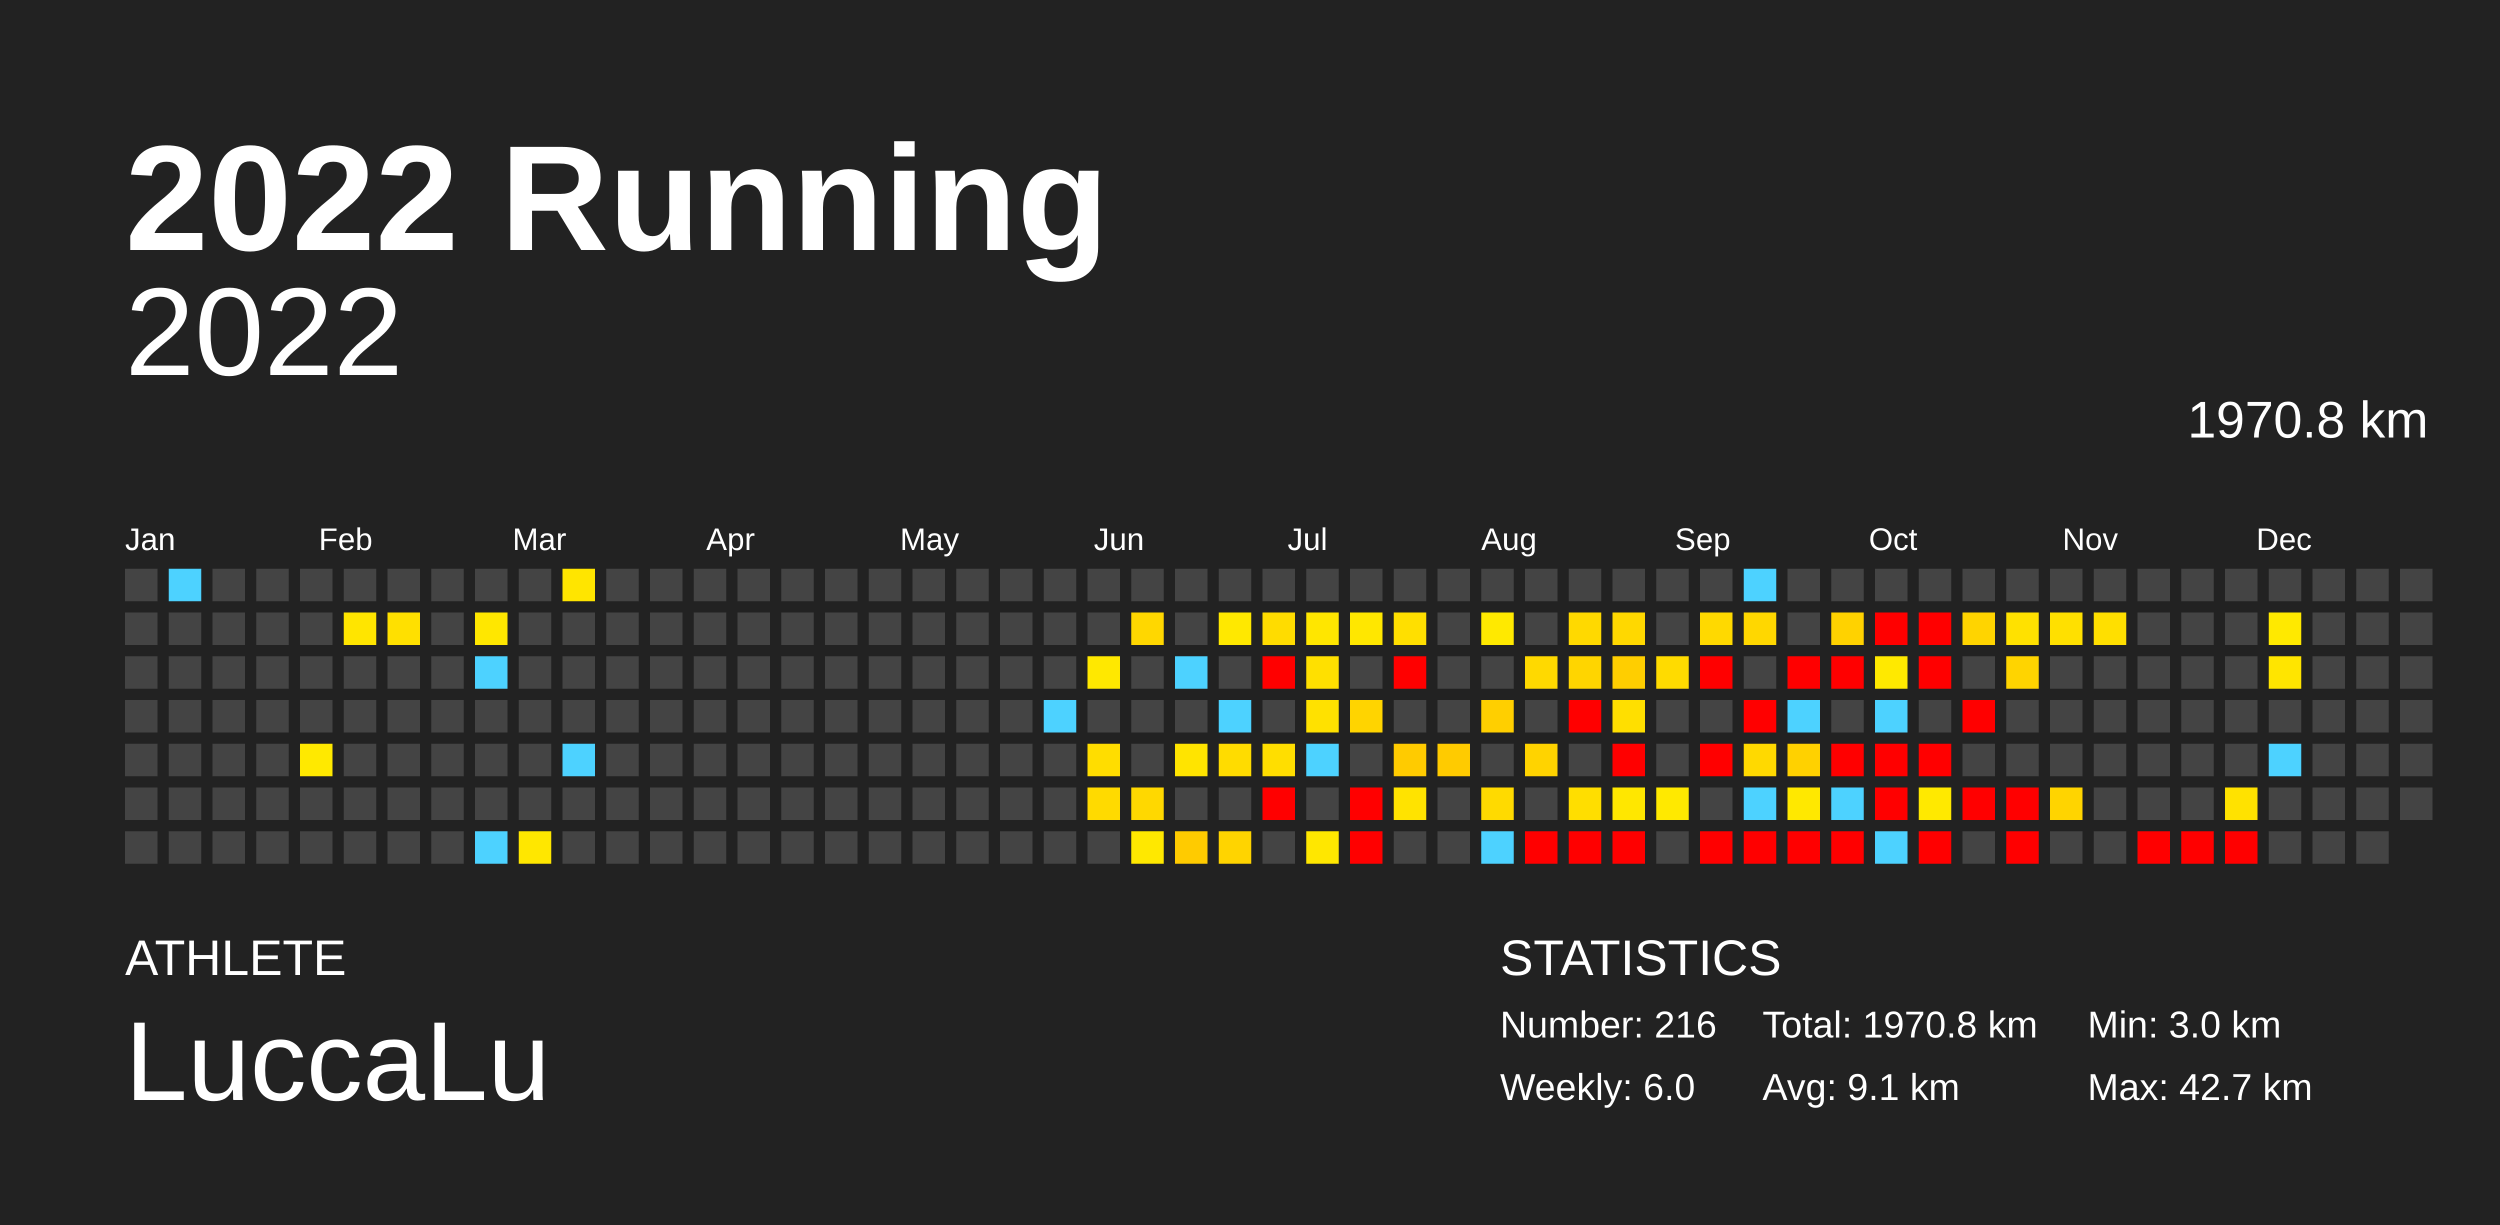
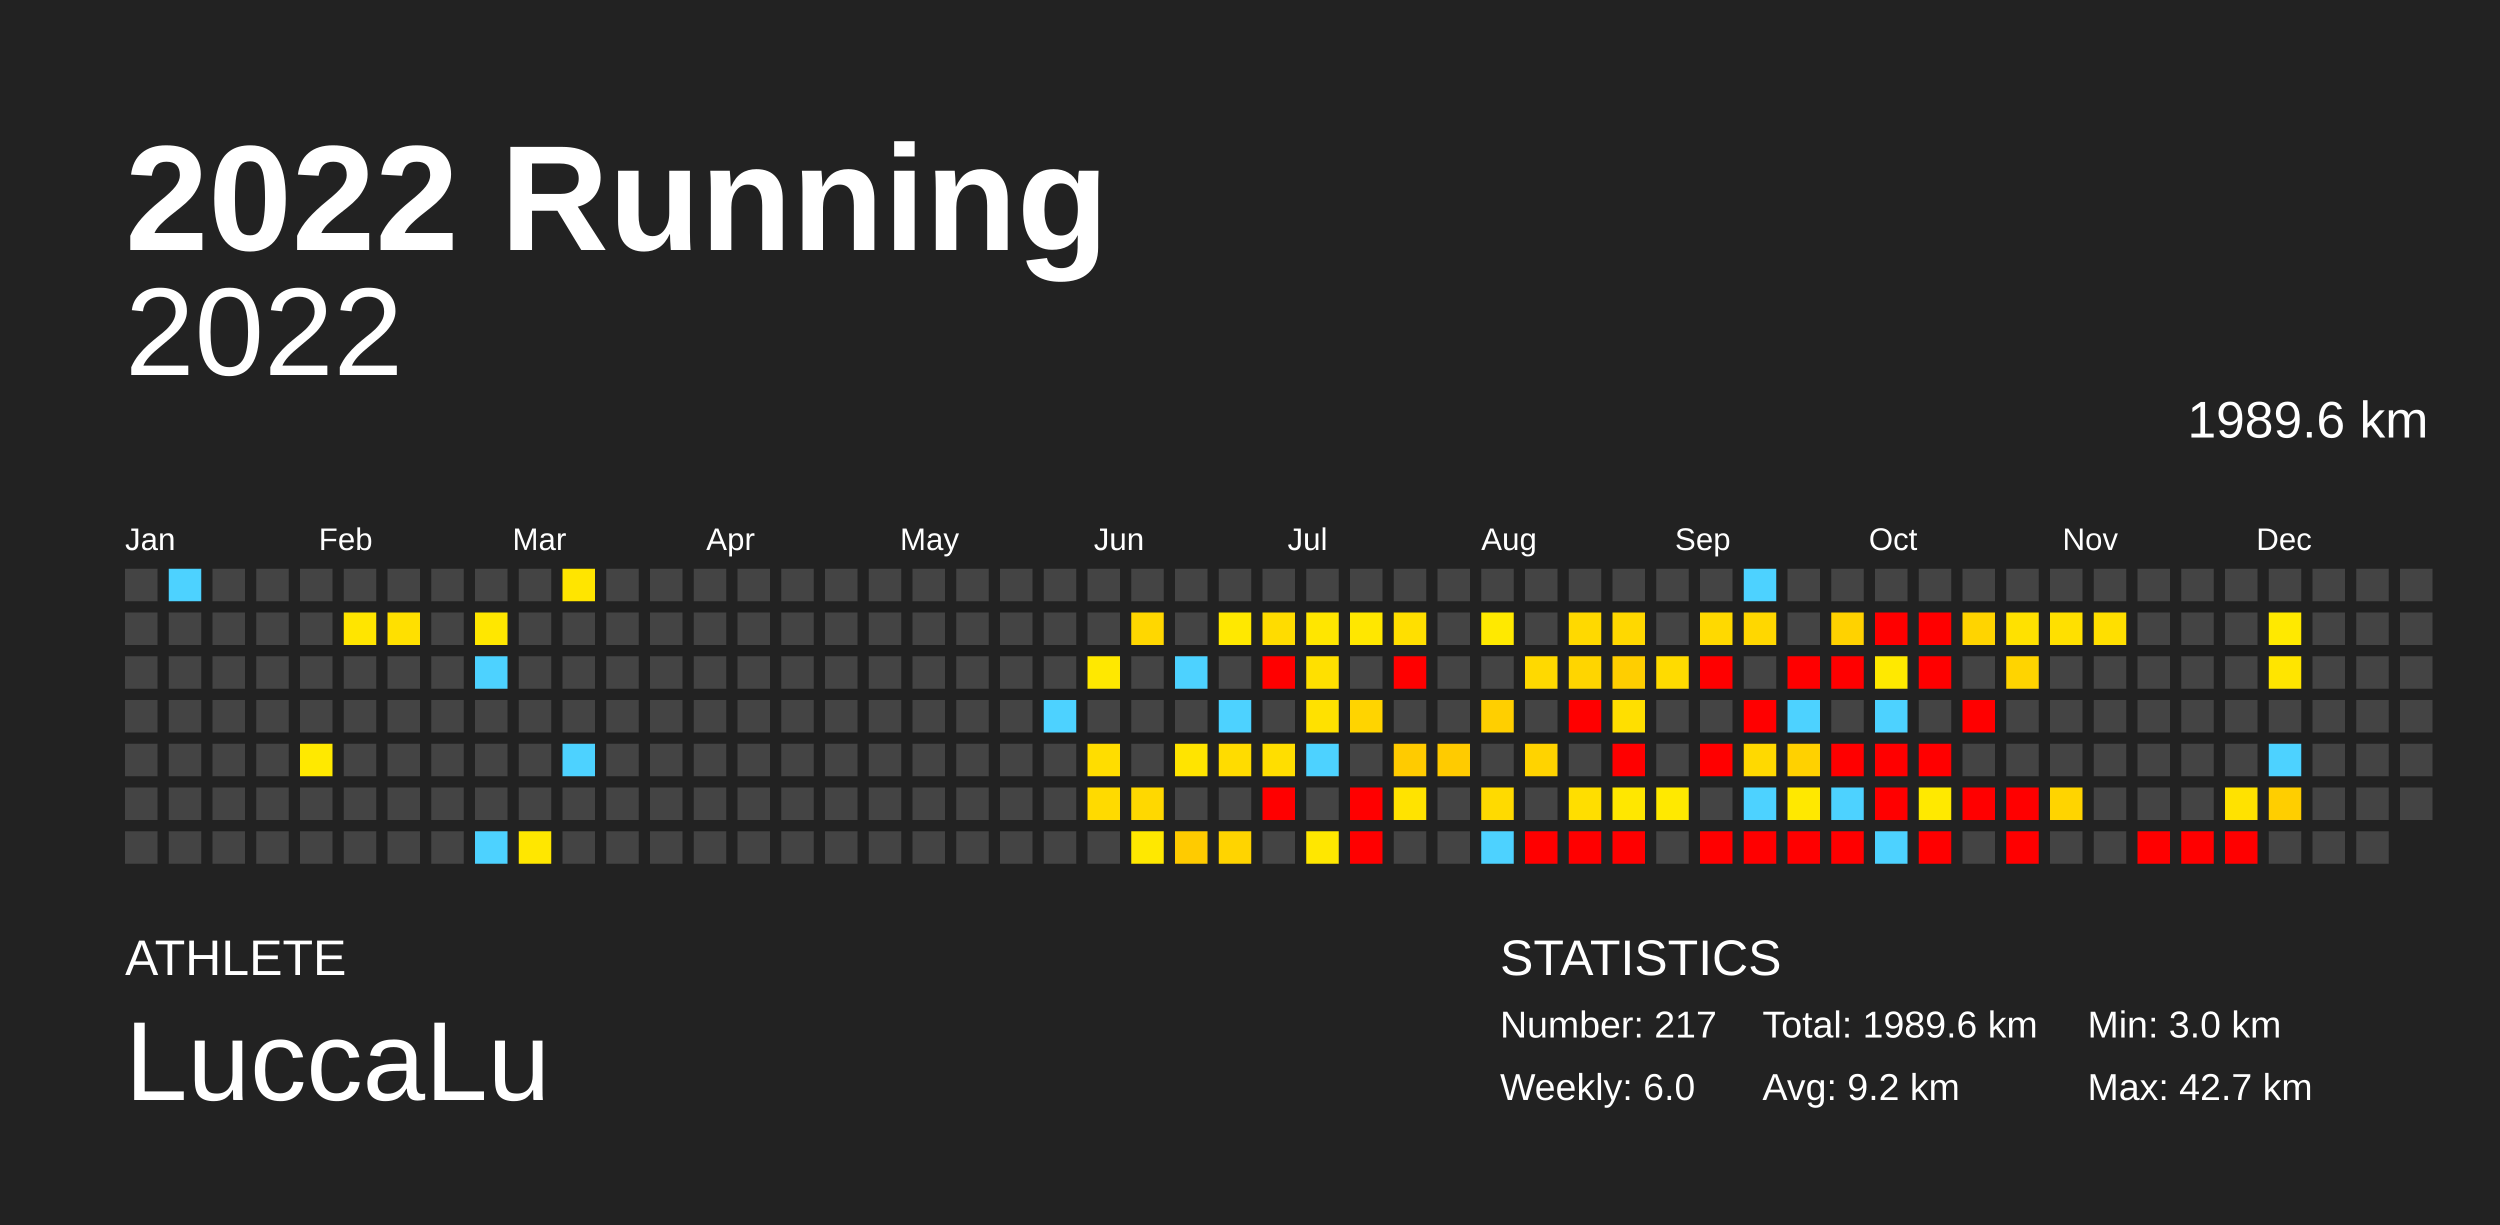
<svg xmlns="http://www.w3.org/2000/svg" baseProfile="full" height="98mm" version="1.1" viewBox="0,0,200,98" width="200mm">
  <defs />
  <rect fill="#222222" height="98" width="200" x="0" y="0" />
  <text fill="#FFFFFF" style="font-size:12px; font-family:Arial; font-weight:bold;" x="10" y="20">2022 Running</text>
  <text fill="#FFFFFF" style="font-size:4px; font-family:Arial" x="10" y="78">ATHLETE</text>
  <text fill="#FFFFFF" style="font-size:9px; font-family:Arial" x="10" y="88">LuccaLu</text>
  <text fill="#FFFFFF" style="font-size:4px; font-family:Arial" x="120" y="78">STATISTICS</text>
-   <text fill="#FFFFFF" style="font-size:3px; font-family:Arial" x="120" y="83">Number: 216</text>
+   <text fill="#FFFFFF" style="font-size:3px; font-family:Arial" x="120" y="83">Number: 217</text>
  <text fill="#FFFFFF" style="font-size:3px; font-family:Arial" x="120" y="88">Weekly: 6.0</text>
-   <text fill="#FFFFFF" style="font-size:3px; font-family:Arial" x="141" y="83">Total: 1970.8 km</text>
-   <text fill="#FFFFFF" style="font-size:3px; font-family:Arial" x="141" y="88">Avg: 9.1 km</text>
+   <text fill="#FFFFFF" style="font-size:3px; font-family:Arial" x="141" y="83">Total: 1989.6 km</text>
+   <text fill="#FFFFFF" style="font-size:3px; font-family:Arial" x="141" y="88">Avg: 9.2 km</text>
  <text fill="#FFFFFF" style="font-size:3px; font-family:Arial" x="167" y="83">Min: 3.0 km</text>
  <text fill="#FFFFFF" style="font-size:3px; font-family:Arial" x="167" y="88">Max: 42.7 km</text>
  <text alignment-baseline="hanging" fill="#FFFFFF" style="font-size:10.0px; font-family:Arial;" x="10" y="30">2022</text>
-   <text alignment-baseline="hanging" fill="#FFFFFF" style="font-size:4.125px; font-family:Arial;" x="175" y="35">1970.8 km</text>
+   <text alignment-baseline="hanging" fill="#FFFFFF" style="font-size:4.125px; font-family:Arial;" x="175" y="35">1989.6 km</text>
  <text fill="#FFFFFF" style="font-size:2.5px; font-family:Arial" x="10.0" y="44">Jan</text>
  <text fill="#FFFFFF" style="font-size:2.5px; font-family:Arial" x="25.5" y="44">Feb</text>
  <text fill="#FFFFFF" style="font-size:2.5px; font-family:Arial" x="41.0" y="44">Mar</text>
  <text fill="#FFFFFF" style="font-size:2.5px; font-family:Arial" x="56.5" y="44">Apr</text>
  <text fill="#FFFFFF" style="font-size:2.5px; font-family:Arial" x="72.0" y="44">May</text>
  <text fill="#FFFFFF" style="font-size:2.5px; font-family:Arial" x="87.5" y="44">Jun</text>
  <text fill="#FFFFFF" style="font-size:2.5px; font-family:Arial" x="103.0" y="44">Jul</text>
  <text fill="#FFFFFF" style="font-size:2.5px; font-family:Arial" x="118.5" y="44">Aug</text>
  <text fill="#FFFFFF" style="font-size:2.5px; font-family:Arial" x="134.0" y="44">Sep</text>
  <text fill="#FFFFFF" style="font-size:2.5px; font-family:Arial" x="149.5" y="44">Oct</text>
  <text fill="#FFFFFF" style="font-size:2.5px; font-family:Arial" x="165.0" y="44">Nov</text>
  <text fill="#FFFFFF" style="font-size:2.5px; font-family:Arial" x="180.5" y="44">Dec</text>
  <rect fill="#444444" height="2.6" width="2.6" x="10.0" y="45.5" />
  <rect fill="#444444" height="2.6" width="2.6" x="10.0" y="49.0" />
  <rect fill="#444444" height="2.6" width="2.6" x="10.0" y="52.5" />
  <rect fill="#444444" height="2.6" width="2.6" x="10.0" y="56.0" />
  <rect fill="#444444" height="2.6" width="2.6" x="10.0" y="59.5" />
  <rect fill="#444444" height="2.6" width="2.6" x="10.0" y="63.0" />
  <rect fill="#444444" height="2.6" width="2.6" x="10.0" y="66.5" />
  <rect fill="#4dd2ff" height="2.6" width="2.6" x="13.5" y="45.5" />
  <rect fill="#444444" height="2.6" width="2.6" x="13.5" y="49.0" />
  <rect fill="#444444" height="2.6" width="2.6" x="13.5" y="52.5" />
  <rect fill="#444444" height="2.6" width="2.6" x="13.5" y="56.0" />
  <rect fill="#444444" height="2.6" width="2.6" x="13.5" y="59.5" />
  <rect fill="#444444" height="2.6" width="2.6" x="13.5" y="63.0" />
  <rect fill="#444444" height="2.6" width="2.6" x="13.5" y="66.5" />
  <rect fill="#444444" height="2.6" width="2.6" x="17.0" y="45.5" />
  <rect fill="#444444" height="2.6" width="2.6" x="17.0" y="49.0" />
  <rect fill="#444444" height="2.6" width="2.6" x="17.0" y="52.5" />
  <rect fill="#444444" height="2.6" width="2.6" x="17.0" y="56.0" />
  <rect fill="#444444" height="2.6" width="2.6" x="17.0" y="59.5" />
  <rect fill="#444444" height="2.6" width="2.6" x="17.0" y="63.0" />
  <rect fill="#444444" height="2.6" width="2.6" x="17.0" y="66.5" />
  <rect fill="#444444" height="2.6" width="2.6" x="20.5" y="45.5" />
  <rect fill="#444444" height="2.6" width="2.6" x="20.5" y="49.0" />
  <rect fill="#444444" height="2.6" width="2.6" x="20.5" y="52.5" />
  <rect fill="#444444" height="2.6" width="2.6" x="20.5" y="56.0" />
  <rect fill="#444444" height="2.6" width="2.6" x="20.5" y="59.5" />
  <rect fill="#444444" height="2.6" width="2.6" x="20.5" y="63.0" />
  <rect fill="#444444" height="2.6" width="2.6" x="20.5" y="66.5" />
  <rect fill="#444444" height="2.6" width="2.6" x="24.0" y="45.5" />
  <rect fill="#444444" height="2.6" width="2.6" x="24.0" y="49.0" />
  <rect fill="#444444" height="2.6" width="2.6" x="24.0" y="52.5" />
  <rect fill="#444444" height="2.6" width="2.6" x="24.0" y="56.0" />
  <rect fill="#ffe900" height="2.6" width="2.6" x="24.0" y="59.5" />
  <rect fill="#444444" height="2.6" width="2.6" x="24.0" y="63.0" />
  <rect fill="#444444" height="2.6" width="2.6" x="24.0" y="66.5" />
  <rect fill="#444444" height="2.6" width="2.6" x="27.5" y="45.5" />
  <rect fill="#ffe500" height="2.6" width="2.6" x="27.5" y="49.0" />
  <rect fill="#444444" height="2.6" width="2.6" x="27.5" y="52.5" />
  <rect fill="#444444" height="2.6" width="2.6" x="27.5" y="56.0" />
  <rect fill="#444444" height="2.6" width="2.6" x="27.5" y="59.5" />
  <rect fill="#444444" height="2.6" width="2.6" x="27.5" y="63.0" />
  <rect fill="#444444" height="2.6" width="2.6" x="27.5" y="66.5" />
  <rect fill="#444444" height="2.6" width="2.6" x="31.0" y="45.5" />
  <rect fill="#ffe000" height="2.6" width="2.6" x="31.0" y="49.0" />
  <rect fill="#444444" height="2.6" width="2.6" x="31.0" y="52.5" />
  <rect fill="#444444" height="2.6" width="2.6" x="31.0" y="56.0" />
  <rect fill="#444444" height="2.6" width="2.6" x="31.0" y="59.5" />
  <rect fill="#444444" height="2.6" width="2.6" x="31.0" y="63.0" />
  <rect fill="#444444" height="2.6" width="2.6" x="31.0" y="66.5" />
  <rect fill="#444444" height="2.6" width="2.6" x="34.5" y="45.5" />
  <rect fill="#444444" height="2.6" width="2.6" x="34.5" y="49.0" />
  <rect fill="#444444" height="2.6" width="2.6" x="34.5" y="52.5" />
  <rect fill="#444444" height="2.6" width="2.6" x="34.5" y="56.0" />
  <rect fill="#444444" height="2.6" width="2.6" x="34.5" y="59.5" />
  <rect fill="#444444" height="2.6" width="2.6" x="34.5" y="63.0" />
  <rect fill="#444444" height="2.6" width="2.6" x="34.5" y="66.5" />
  <rect fill="#444444" height="2.6" width="2.6" x="38.0" y="45.5" />
  <rect fill="#ffe700" height="2.6" width="2.6" x="38.0" y="49.0" />
  <rect fill="#4dd2ff" height="2.6" width="2.6" x="38.0" y="52.5" />
  <rect fill="#444444" height="2.6" width="2.6" x="38.0" y="56.0" />
  <rect fill="#444444" height="2.6" width="2.6" x="38.0" y="59.5" />
  <rect fill="#444444" height="2.6" width="2.6" x="38.0" y="63.0" />
  <rect fill="#4dd2ff" height="2.6" width="2.6" x="38.0" y="66.5" />
  <rect fill="#444444" height="2.6" width="2.6" x="41.5" y="45.5" />
  <rect fill="#444444" height="2.6" width="2.6" x="41.5" y="49.0" />
  <rect fill="#444444" height="2.6" width="2.6" x="41.5" y="52.5" />
  <rect fill="#444444" height="2.6" width="2.6" x="41.5" y="56.0" />
  <rect fill="#444444" height="2.6" width="2.6" x="41.5" y="59.5" />
  <rect fill="#444444" height="2.6" width="2.6" x="41.5" y="63.0" />
  <rect fill="#ffe700" height="2.6" width="2.6" x="41.5" y="66.5" />
  <rect fill="#ffe500" height="2.6" width="2.6" x="45.0" y="45.5" />
  <rect fill="#444444" height="2.6" width="2.6" x="45.0" y="49.0" />
  <rect fill="#444444" height="2.6" width="2.6" x="45.0" y="52.5" />
  <rect fill="#444444" height="2.6" width="2.6" x="45.0" y="56.0" />
  <rect fill="#4dd2ff" height="2.6" width="2.6" x="45.0" y="59.5" />
  <rect fill="#444444" height="2.6" width="2.6" x="45.0" y="63.0" />
  <rect fill="#444444" height="2.6" width="2.6" x="45.0" y="66.5" />
  <rect fill="#444444" height="2.6" width="2.6" x="48.5" y="45.5" />
  <rect fill="#444444" height="2.6" width="2.6" x="48.5" y="49.0" />
  <rect fill="#444444" height="2.6" width="2.6" x="48.5" y="52.5" />
  <rect fill="#444444" height="2.6" width="2.6" x="48.5" y="56.0" />
  <rect fill="#444444" height="2.6" width="2.6" x="48.5" y="59.5" />
  <rect fill="#444444" height="2.6" width="2.6" x="48.5" y="63.0" />
  <rect fill="#444444" height="2.6" width="2.6" x="48.5" y="66.5" />
  <rect fill="#444444" height="2.6" width="2.6" x="52.0" y="45.5" />
  <rect fill="#444444" height="2.6" width="2.6" x="52.0" y="49.0" />
  <rect fill="#444444" height="2.6" width="2.6" x="52.0" y="52.5" />
  <rect fill="#444444" height="2.6" width="2.6" x="52.0" y="56.0" />
  <rect fill="#444444" height="2.6" width="2.6" x="52.0" y="59.5" />
  <rect fill="#444444" height="2.6" width="2.6" x="52.0" y="63.0" />
  <rect fill="#444444" height="2.6" width="2.6" x="52.0" y="66.5" />
  <rect fill="#444444" height="2.6" width="2.6" x="55.5" y="45.5" />
  <rect fill="#444444" height="2.6" width="2.6" x="55.5" y="49.0" />
  <rect fill="#444444" height="2.6" width="2.6" x="55.5" y="52.5" />
  <rect fill="#444444" height="2.6" width="2.6" x="55.5" y="56.0" />
  <rect fill="#444444" height="2.6" width="2.6" x="55.5" y="59.5" />
  <rect fill="#444444" height="2.6" width="2.6" x="55.5" y="63.0" />
  <rect fill="#444444" height="2.6" width="2.6" x="55.5" y="66.5" />
  <rect fill="#444444" height="2.6" width="2.6" x="59.0" y="45.5" />
  <rect fill="#444444" height="2.6" width="2.6" x="59.0" y="49.0" />
  <rect fill="#444444" height="2.6" width="2.6" x="59.0" y="52.5" />
  <rect fill="#444444" height="2.6" width="2.6" x="59.0" y="56.0" />
  <rect fill="#444444" height="2.6" width="2.6" x="59.0" y="59.5" />
  <rect fill="#444444" height="2.6" width="2.6" x="59.0" y="63.0" />
  <rect fill="#444444" height="2.6" width="2.6" x="59.0" y="66.5" />
  <rect fill="#444444" height="2.6" width="2.6" x="62.5" y="45.5" />
  <rect fill="#444444" height="2.6" width="2.6" x="62.5" y="49.0" />
  <rect fill="#444444" height="2.6" width="2.6" x="62.5" y="52.5" />
  <rect fill="#444444" height="2.6" width="2.6" x="62.5" y="56.0" />
  <rect fill="#444444" height="2.6" width="2.6" x="62.5" y="59.5" />
  <rect fill="#444444" height="2.6" width="2.6" x="62.5" y="63.0" />
  <rect fill="#444444" height="2.6" width="2.6" x="62.5" y="66.5" />
  <rect fill="#444444" height="2.6" width="2.6" x="66.0" y="45.5" />
  <rect fill="#444444" height="2.6" width="2.6" x="66.0" y="49.0" />
  <rect fill="#444444" height="2.6" width="2.6" x="66.0" y="52.5" />
  <rect fill="#444444" height="2.6" width="2.6" x="66.0" y="56.0" />
  <rect fill="#444444" height="2.6" width="2.6" x="66.0" y="59.5" />
  <rect fill="#444444" height="2.6" width="2.6" x="66.0" y="63.0" />
  <rect fill="#444444" height="2.6" width="2.6" x="66.0" y="66.5" />
  <rect fill="#444444" height="2.6" width="2.6" x="69.5" y="45.5" />
  <rect fill="#444444" height="2.6" width="2.6" x="69.5" y="49.0" />
  <rect fill="#444444" height="2.6" width="2.6" x="69.5" y="52.5" />
  <rect fill="#444444" height="2.6" width="2.6" x="69.5" y="56.0" />
  <rect fill="#444444" height="2.6" width="2.6" x="69.5" y="59.5" />
  <rect fill="#444444" height="2.6" width="2.6" x="69.5" y="63.0" />
  <rect fill="#444444" height="2.6" width="2.6" x="69.5" y="66.5" />
  <rect fill="#444444" height="2.6" width="2.6" x="73.0" y="45.5" />
  <rect fill="#444444" height="2.6" width="2.6" x="73.0" y="49.0" />
  <rect fill="#444444" height="2.6" width="2.6" x="73.0" y="52.5" />
  <rect fill="#444444" height="2.6" width="2.6" x="73.0" y="56.0" />
  <rect fill="#444444" height="2.6" width="2.6" x="73.0" y="59.5" />
  <rect fill="#444444" height="2.6" width="2.6" x="73.0" y="63.0" />
  <rect fill="#444444" height="2.6" width="2.6" x="73.0" y="66.5" />
  <rect fill="#444444" height="2.6" width="2.6" x="76.5" y="45.5" />
  <rect fill="#444444" height="2.6" width="2.6" x="76.5" y="49.0" />
  <rect fill="#444444" height="2.6" width="2.6" x="76.5" y="52.5" />
  <rect fill="#444444" height="2.6" width="2.6" x="76.5" y="56.0" />
  <rect fill="#444444" height="2.6" width="2.6" x="76.5" y="59.5" />
  <rect fill="#444444" height="2.6" width="2.6" x="76.5" y="63.0" />
  <rect fill="#444444" height="2.6" width="2.6" x="76.5" y="66.5" />
  <rect fill="#444444" height="2.6" width="2.6" x="80.0" y="45.5" />
  <rect fill="#444444" height="2.6" width="2.6" x="80.0" y="49.0" />
  <rect fill="#444444" height="2.6" width="2.6" x="80.0" y="52.5" />
  <rect fill="#444444" height="2.6" width="2.6" x="80.0" y="56.0" />
  <rect fill="#444444" height="2.6" width="2.6" x="80.0" y="59.5" />
  <rect fill="#444444" height="2.6" width="2.6" x="80.0" y="63.0" />
  <rect fill="#444444" height="2.6" width="2.6" x="80.0" y="66.5" />
  <rect fill="#444444" height="2.6" width="2.6" x="83.5" y="45.5" />
  <rect fill="#444444" height="2.6" width="2.6" x="83.5" y="49.0" />
  <rect fill="#444444" height="2.6" width="2.6" x="83.5" y="52.5" />
  <rect fill="#4dd2ff" height="2.6" width="2.6" x="83.5" y="56.0" />
  <rect fill="#444444" height="2.6" width="2.6" x="83.5" y="59.5" />
  <rect fill="#444444" height="2.6" width="2.6" x="83.5" y="63.0" />
  <rect fill="#444444" height="2.6" width="2.6" x="83.5" y="66.5" />
  <rect fill="#444444" height="2.6" width="2.6" x="87.0" y="45.5" />
  <rect fill="#444444" height="2.6" width="2.6" x="87.0" y="49.0" />
  <rect fill="#ffe800" height="2.6" width="2.6" x="87.0" y="52.5" />
  <rect fill="#444444" height="2.6" width="2.6" x="87.0" y="56.0" />
  <rect fill="#ffdd00" height="2.6" width="2.6" x="87.0" y="59.5" />
  <rect fill="#ffda00" height="2.6" width="2.6" x="87.0" y="63.0" />
  <rect fill="#444444" height="2.6" width="2.6" x="87.0" y="66.5" />
  <rect fill="#444444" height="2.6" width="2.6" x="90.5" y="45.5" />
  <rect fill="#ffd700" height="2.6" width="2.6" x="90.5" y="49.0" />
  <rect fill="#444444" height="2.6" width="2.6" x="90.5" y="52.5" />
  <rect fill="#444444" height="2.6" width="2.6" x="90.5" y="56.0" />
  <rect fill="#444444" height="2.6" width="2.6" x="90.5" y="59.5" />
  <rect fill="#ffd800" height="2.6" width="2.6" x="90.5" y="63.0" />
  <rect fill="#ffe800" height="2.6" width="2.6" x="90.5" y="66.5" />
  <rect fill="#444444" height="2.6" width="2.6" x="94.0" y="45.5" />
  <rect fill="#444444" height="2.6" width="2.6" x="94.0" y="49.0" />
  <rect fill="#4dd2ff" height="2.6" width="2.6" x="94.0" y="52.5" />
  <rect fill="#444444" height="2.6" width="2.6" x="94.0" y="56.0" />
  <rect fill="#ffe400" height="2.6" width="2.6" x="94.0" y="59.5" />
  <rect fill="#444444" height="2.6" width="2.6" x="94.0" y="63.0" />
  <rect fill="#ffcb00" height="2.6" width="2.6" x="94.0" y="66.5" />
  <rect fill="#444444" height="2.6" width="2.6" x="97.5" y="45.5" />
  <rect fill="#ffe800" height="2.6" width="2.6" x="97.5" y="49.0" />
  <rect fill="#444444" height="2.6" width="2.6" x="97.5" y="52.5" />
  <rect fill="#4dd2ff" height="2.6" width="2.6" x="97.5" y="56.0" />
  <rect fill="#ffdc00" height="2.6" width="2.6" x="97.5" y="59.5" />
  <rect fill="#444444" height="2.6" width="2.6" x="97.5" y="63.0" />
  <rect fill="#ffd400" height="2.6" width="2.6" x="97.5" y="66.5" />
  <rect fill="#444444" height="2.6" width="2.6" x="101.0" y="45.5" />
  <rect fill="#ffdc00" height="2.6" width="2.6" x="101.0" y="49.0" />
  <rect fill="red" height="2.6" width="2.6" x="101.0" y="52.5" />
  <rect fill="#444444" height="2.6" width="2.6" x="101.0" y="56.0" />
  <rect fill="#ffde00" height="2.6" width="2.6" x="101.0" y="59.5" />
  <rect fill="red" height="2.6" width="2.6" x="101.0" y="63.0" />
  <rect fill="#444444" height="2.6" width="2.6" x="101.0" y="66.5" />
  <rect fill="#444444" height="2.6" width="2.6" x="104.5" y="45.5" />
  <rect fill="#ffe600" height="2.6" width="2.6" x="104.5" y="49.0" />
  <rect fill="#ffe000" height="2.6" width="2.6" x="104.5" y="52.5" />
  <rect fill="#ffe100" height="2.6" width="2.6" x="104.5" y="56.0" />
  <rect fill="#4dd2ff" height="2.6" width="2.6" x="104.5" y="59.5" />
  <rect fill="#444444" height="2.6" width="2.6" x="104.5" y="63.0" />
  <rect fill="#ffe700" height="2.6" width="2.6" x="104.5" y="66.5" />
  <rect fill="#444444" height="2.6" width="2.6" x="108.0" y="45.5" />
  <rect fill="#ffe700" height="2.6" width="2.6" x="108.0" y="49.0" />
  <rect fill="#444444" height="2.6" width="2.6" x="108.0" y="52.5" />
  <rect fill="#ffd400" height="2.6" width="2.6" x="108.0" y="56.0" />
  <rect fill="#444444" height="2.6" width="2.6" x="108.0" y="59.5" />
  <rect fill="red" height="2.6" width="2.6" x="108.0" y="63.0" />
  <rect fill="red" height="2.6" width="2.6" x="108.0" y="66.5" />
  <rect fill="#444444" height="2.6" width="2.6" x="111.5" y="45.5" />
  <rect fill="#ffdf00" height="2.6" width="2.6" x="111.5" y="49.0" />
  <rect fill="red" height="2.6" width="2.6" x="111.5" y="52.5" />
  <rect fill="#444444" height="2.6" width="2.6" x="111.5" y="56.0" />
  <rect fill="#ffcb00" height="2.6" width="2.6" x="111.5" y="59.5" />
  <rect fill="#ffe300" height="2.6" width="2.6" x="111.5" y="63.0" />
  <rect fill="#444444" height="2.6" width="2.6" x="111.5" y="66.5" />
  <rect fill="#444444" height="2.6" width="2.6" x="115.0" y="45.5" />
  <rect fill="#444444" height="2.6" width="2.6" x="115.0" y="49.0" />
  <rect fill="#444444" height="2.6" width="2.6" x="115.0" y="52.5" />
  <rect fill="#444444" height="2.6" width="2.6" x="115.0" y="56.0" />
  <rect fill="#ffcb00" height="2.6" width="2.6" x="115.0" y="59.5" />
  <rect fill="#444444" height="2.6" width="2.6" x="115.0" y="63.0" />
  <rect fill="#444444" height="2.6" width="2.6" x="115.0" y="66.5" />
  <rect fill="#444444" height="2.6" width="2.6" x="118.5" y="45.5" />
  <rect fill="#ffe900" height="2.6" width="2.6" x="118.5" y="49.0" />
  <rect fill="#444444" height="2.6" width="2.6" x="118.5" y="52.5" />
  <rect fill="#ffcf00" height="2.6" width="2.6" x="118.5" y="56.0" />
  <rect fill="#444444" height="2.6" width="2.6" x="118.5" y="59.5" />
  <rect fill="#ffda00" height="2.6" width="2.6" x="118.5" y="63.0" />
  <rect fill="#4dd2ff" height="2.6" width="2.6" x="118.5" y="66.5" />
  <rect fill="#444444" height="2.6" width="2.6" x="122.0" y="45.5" />
  <rect fill="#444444" height="2.6" width="2.6" x="122.0" y="49.0" />
  <rect fill="#ffd900" height="2.6" width="2.6" x="122.0" y="52.5" />
  <rect fill="#444444" height="2.6" width="2.6" x="122.0" y="56.0" />
  <rect fill="#ffd300" height="2.6" width="2.6" x="122.0" y="59.5" />
  <rect fill="#444444" height="2.6" width="2.6" x="122.0" y="63.0" />
  <rect fill="red" height="2.6" width="2.6" x="122.0" y="66.5" />
  <rect fill="#444444" height="2.6" width="2.6" x="125.5" y="45.5" />
  <rect fill="#ffd900" height="2.6" width="2.6" x="125.5" y="49.0" />
  <rect fill="#ffd500" height="2.6" width="2.6" x="125.5" y="52.5" />
  <rect fill="red" height="2.6" width="2.6" x="125.5" y="56.0" />
  <rect fill="#444444" height="2.6" width="2.6" x="125.5" y="59.5" />
  <rect fill="#ffde00" height="2.6" width="2.6" x="125.5" y="63.0" />
  <rect fill="red" height="2.6" width="2.6" x="125.5" y="66.5" />
  <rect fill="#444444" height="2.6" width="2.6" x="129.0" y="45.5" />
  <rect fill="#ffd800" height="2.6" width="2.6" x="129.0" y="49.0" />
  <rect fill="#ffce00" height="2.6" width="2.6" x="129.0" y="52.5" />
  <rect fill="#ffdf00" height="2.6" width="2.6" x="129.0" y="56.0" />
  <rect fill="red" height="2.6" width="2.6" x="129.0" y="59.5" />
  <rect fill="#ffe700" height="2.6" width="2.6" x="129.0" y="63.0" />
  <rect fill="red" height="2.6" width="2.6" x="129.0" y="66.5" />
  <rect fill="#444444" height="2.6" width="2.6" x="132.5" y="45.5" />
  <rect fill="#444444" height="2.6" width="2.6" x="132.5" y="49.0" />
  <rect fill="#ffdb00" height="2.6" width="2.6" x="132.5" y="52.5" />
  <rect fill="#444444" height="2.6" width="2.6" x="132.5" y="56.0" />
  <rect fill="#444444" height="2.6" width="2.6" x="132.5" y="59.5" />
  <rect fill="#ffe900" height="2.6" width="2.6" x="132.5" y="63.0" />
  <rect fill="#444444" height="2.6" width="2.6" x="132.5" y="66.5" />
  <rect fill="#444444" height="2.6" width="2.6" x="136.0" y="45.5" />
  <rect fill="#ffd900" height="2.6" width="2.6" x="136.0" y="49.0" />
  <rect fill="red" height="2.6" width="2.6" x="136.0" y="52.5" />
  <rect fill="#444444" height="2.6" width="2.6" x="136.0" y="56.0" />
  <rect fill="red" height="2.6" width="2.6" x="136.0" y="59.5" />
  <rect fill="#444444" height="2.6" width="2.6" x="136.0" y="63.0" />
  <rect fill="red" height="2.6" width="2.6" x="136.0" y="66.5" />
  <rect fill="#4dd2ff" height="2.6" width="2.6" x="139.5" y="45.5" />
  <rect fill="#ffd700" height="2.6" width="2.6" x="139.5" y="49.0" />
  <rect fill="#444444" height="2.6" width="2.6" x="139.5" y="52.5" />
  <rect fill="red" height="2.6" width="2.6" x="139.5" y="56.0" />
  <rect fill="#ffd900" height="2.6" width="2.6" x="139.5" y="59.5" />
  <rect fill="#4dd2ff" height="2.6" width="2.6" x="139.5" y="63.0" />
  <rect fill="red" height="2.6" width="2.6" x="139.5" y="66.5" />
  <rect fill="#444444" height="2.6" width="2.6" x="143.0" y="45.5" />
  <rect fill="#444444" height="2.6" width="2.6" x="143.0" y="49.0" />
  <rect fill="red" height="2.6" width="2.6" x="143.0" y="52.5" />
  <rect fill="#4dd2ff" height="2.6" width="2.6" x="143.0" y="56.0" />
  <rect fill="#ffd100" height="2.6" width="2.6" x="143.0" y="59.5" />
  <rect fill="#ffe800" height="2.6" width="2.6" x="143.0" y="63.0" />
  <rect fill="red" height="2.6" width="2.6" x="143.0" y="66.5" />
  <rect fill="#444444" height="2.6" width="2.6" x="146.5" y="45.5" />
  <rect fill="#ffd200" height="2.6" width="2.6" x="146.5" y="49.0" />
  <rect fill="red" height="2.6" width="2.6" x="146.5" y="52.5" />
  <rect fill="#444444" height="2.6" width="2.6" x="146.5" y="56.0" />
  <rect fill="red" height="2.6" width="2.6" x="146.5" y="59.5" />
  <rect fill="#4dd2ff" height="2.6" width="2.6" x="146.5" y="63.0" />
  <rect fill="red" height="2.6" width="2.6" x="146.5" y="66.5" />
  <rect fill="#444444" height="2.6" width="2.6" x="150.0" y="45.5" />
  <rect fill="red" height="2.6" width="2.6" x="150.0" y="49.0" />
  <rect fill="#ffe900" height="2.6" width="2.6" x="150.0" y="52.5" />
  <rect fill="#4dd2ff" height="2.6" width="2.6" x="150.0" y="56.0" />
  <rect fill="red" height="2.6" width="2.6" x="150.0" y="59.5" />
  <rect fill="red" height="2.6" width="2.6" x="150.0" y="63.0" />
  <rect fill="#4dd2ff" height="2.6" width="2.6" x="150.0" y="66.5" />
  <rect fill="#444444" height="2.6" width="2.6" x="153.5" y="45.5" />
  <rect fill="red" height="2.6" width="2.6" x="153.5" y="49.0" />
  <rect fill="red" height="2.6" width="2.6" x="153.5" y="52.5" />
  <rect fill="#444444" height="2.6" width="2.6" x="153.5" y="56.0" />
  <rect fill="red" height="2.6" width="2.6" x="153.5" y="59.5" />
  <rect fill="#ffe900" height="2.6" width="2.6" x="153.5" y="63.0" />
  <rect fill="red" height="2.6" width="2.6" x="153.5" y="66.5" />
  <rect fill="#444444" height="2.6" width="2.6" x="157.0" y="45.5" />
  <rect fill="#ffd400" height="2.6" width="2.6" x="157.0" y="49.0" />
  <rect fill="#444444" height="2.6" width="2.6" x="157.0" y="52.5" />
  <rect fill="red" height="2.6" width="2.6" x="157.0" y="56.0" />
  <rect fill="#444444" height="2.6" width="2.6" x="157.0" y="59.5" />
  <rect fill="red" height="2.6" width="2.6" x="157.0" y="63.0" />
  <rect fill="#444444" height="2.6" width="2.6" x="157.0" y="66.5" />
  <rect fill="#444444" height="2.6" width="2.6" x="160.5" y="45.5" />
  <rect fill="#ffe100" height="2.6" width="2.6" x="160.5" y="49.0" />
  <rect fill="#ffd400" height="2.6" width="2.6" x="160.5" y="52.5" />
  <rect fill="#444444" height="2.6" width="2.6" x="160.5" y="56.0" />
  <rect fill="#444444" height="2.6" width="2.6" x="160.5" y="59.5" />
  <rect fill="red" height="2.6" width="2.6" x="160.5" y="63.0" />
  <rect fill="red" height="2.6" width="2.6" x="160.5" y="66.5" />
  <rect fill="#444444" height="2.6" width="2.6" x="164.0" y="45.5" />
  <rect fill="#ffe000" height="2.6" width="2.6" x="164.0" y="49.0" />
  <rect fill="#444444" height="2.6" width="2.6" x="164.0" y="52.5" />
  <rect fill="#444444" height="2.6" width="2.6" x="164.0" y="56.0" />
  <rect fill="#444444" height="2.6" width="2.6" x="164.0" y="59.5" />
  <rect fill="#ffd400" height="2.6" width="2.6" x="164.0" y="63.0" />
  <rect fill="#444444" height="2.6" width="2.6" x="164.0" y="66.5" />
  <rect fill="#444444" height="2.6" width="2.6" x="167.5" y="45.5" />
  <rect fill="#ffdf00" height="2.6" width="2.6" x="167.5" y="49.0" />
  <rect fill="#444444" height="2.6" width="2.6" x="167.5" y="52.5" />
  <rect fill="#444444" height="2.6" width="2.6" x="167.5" y="56.0" />
  <rect fill="#444444" height="2.6" width="2.6" x="167.5" y="59.5" />
  <rect fill="#444444" height="2.6" width="2.6" x="167.5" y="63.0" />
  <rect fill="#444444" height="2.6" width="2.6" x="167.5" y="66.5" />
  <rect fill="#444444" height="2.6" width="2.6" x="171.0" y="45.5" />
  <rect fill="#444444" height="2.6" width="2.6" x="171.0" y="49.0" />
  <rect fill="#444444" height="2.6" width="2.6" x="171.0" y="52.5" />
  <rect fill="#444444" height="2.6" width="2.6" x="171.0" y="56.0" />
  <rect fill="#444444" height="2.6" width="2.6" x="171.0" y="59.5" />
  <rect fill="#444444" height="2.6" width="2.6" x="171.0" y="63.0" />
  <rect fill="red" height="2.6" width="2.6" x="171.0" y="66.5" />
  <rect fill="#444444" height="2.6" width="2.6" x="174.5" y="45.5" />
  <rect fill="#444444" height="2.6" width="2.6" x="174.5" y="49.0" />
  <rect fill="#444444" height="2.6" width="2.6" x="174.5" y="52.5" />
  <rect fill="#444444" height="2.6" width="2.6" x="174.5" y="56.0" />
  <rect fill="#444444" height="2.6" width="2.6" x="174.5" y="59.5" />
  <rect fill="#444444" height="2.6" width="2.6" x="174.5" y="63.0" />
  <rect fill="red" height="2.6" width="2.6" x="174.5" y="66.5" />
  <rect fill="#444444" height="2.6" width="2.6" x="178.0" y="45.5" />
  <rect fill="#444444" height="2.6" width="2.6" x="178.0" y="49.0" />
  <rect fill="#444444" height="2.6" width="2.6" x="178.0" y="52.5" />
  <rect fill="#444444" height="2.6" width="2.6" x="178.0" y="56.0" />
  <rect fill="#444444" height="2.6" width="2.6" x="178.0" y="59.5" />
  <rect fill="#ffe200" height="2.6" width="2.6" x="178.0" y="63.0" />
  <rect fill="red" height="2.6" width="2.6" x="178.0" y="66.5" />
  <rect fill="#444444" height="2.6" width="2.6" x="181.5" y="45.5" />
  <rect fill="#ffe900" height="2.6" width="2.6" x="181.5" y="49.0" />
  <rect fill="#ffe500" height="2.6" width="2.6" x="181.5" y="52.5" />
  <rect fill="#444444" height="2.6" width="2.6" x="181.5" y="56.0" />
  <rect fill="#4dd2ff" height="2.6" width="2.6" x="181.5" y="59.5" />
-   <rect fill="#444444" height="2.6" width="2.6" x="181.5" y="63.0" />
+   <rect fill="#ffce00" height="2.6" width="2.6" x="181.5" y="63.0" />
  <rect fill="#444444" height="2.6" width="2.6" x="181.5" y="66.5" />
  <rect fill="#444444" height="2.6" width="2.6" x="185.0" y="45.5" />
  <rect fill="#444444" height="2.6" width="2.6" x="185.0" y="49.0" />
  <rect fill="#444444" height="2.6" width="2.6" x="185.0" y="52.5" />
  <rect fill="#444444" height="2.6" width="2.6" x="185.0" y="56.0" />
  <rect fill="#444444" height="2.6" width="2.6" x="185.0" y="59.5" />
  <rect fill="#444444" height="2.6" width="2.6" x="185.0" y="63.0" />
  <rect fill="#444444" height="2.6" width="2.6" x="185.0" y="66.5" />
  <rect fill="#444444" height="2.6" width="2.6" x="188.5" y="45.5" />
  <rect fill="#444444" height="2.6" width="2.6" x="188.5" y="49.0" />
  <rect fill="#444444" height="2.6" width="2.6" x="188.5" y="52.5" />
  <rect fill="#444444" height="2.6" width="2.6" x="188.5" y="56.0" />
  <rect fill="#444444" height="2.6" width="2.6" x="188.5" y="59.5" />
  <rect fill="#444444" height="2.6" width="2.6" x="188.5" y="63.0" />
  <rect fill="#444444" height="2.6" width="2.6" x="188.5" y="66.5" />
  <rect fill="#444444" height="2.6" width="2.6" x="192.0" y="45.5" />
  <rect fill="#444444" height="2.6" width="2.6" x="192.0" y="49.0" />
  <rect fill="#444444" height="2.6" width="2.6" x="192.0" y="52.5" />
  <rect fill="#444444" height="2.6" width="2.6" x="192.0" y="56.0" />
  <rect fill="#444444" height="2.6" width="2.6" x="192.0" y="59.5" />
  <rect fill="#444444" height="2.6" width="2.6" x="192.0" y="63.0" />
</svg>
